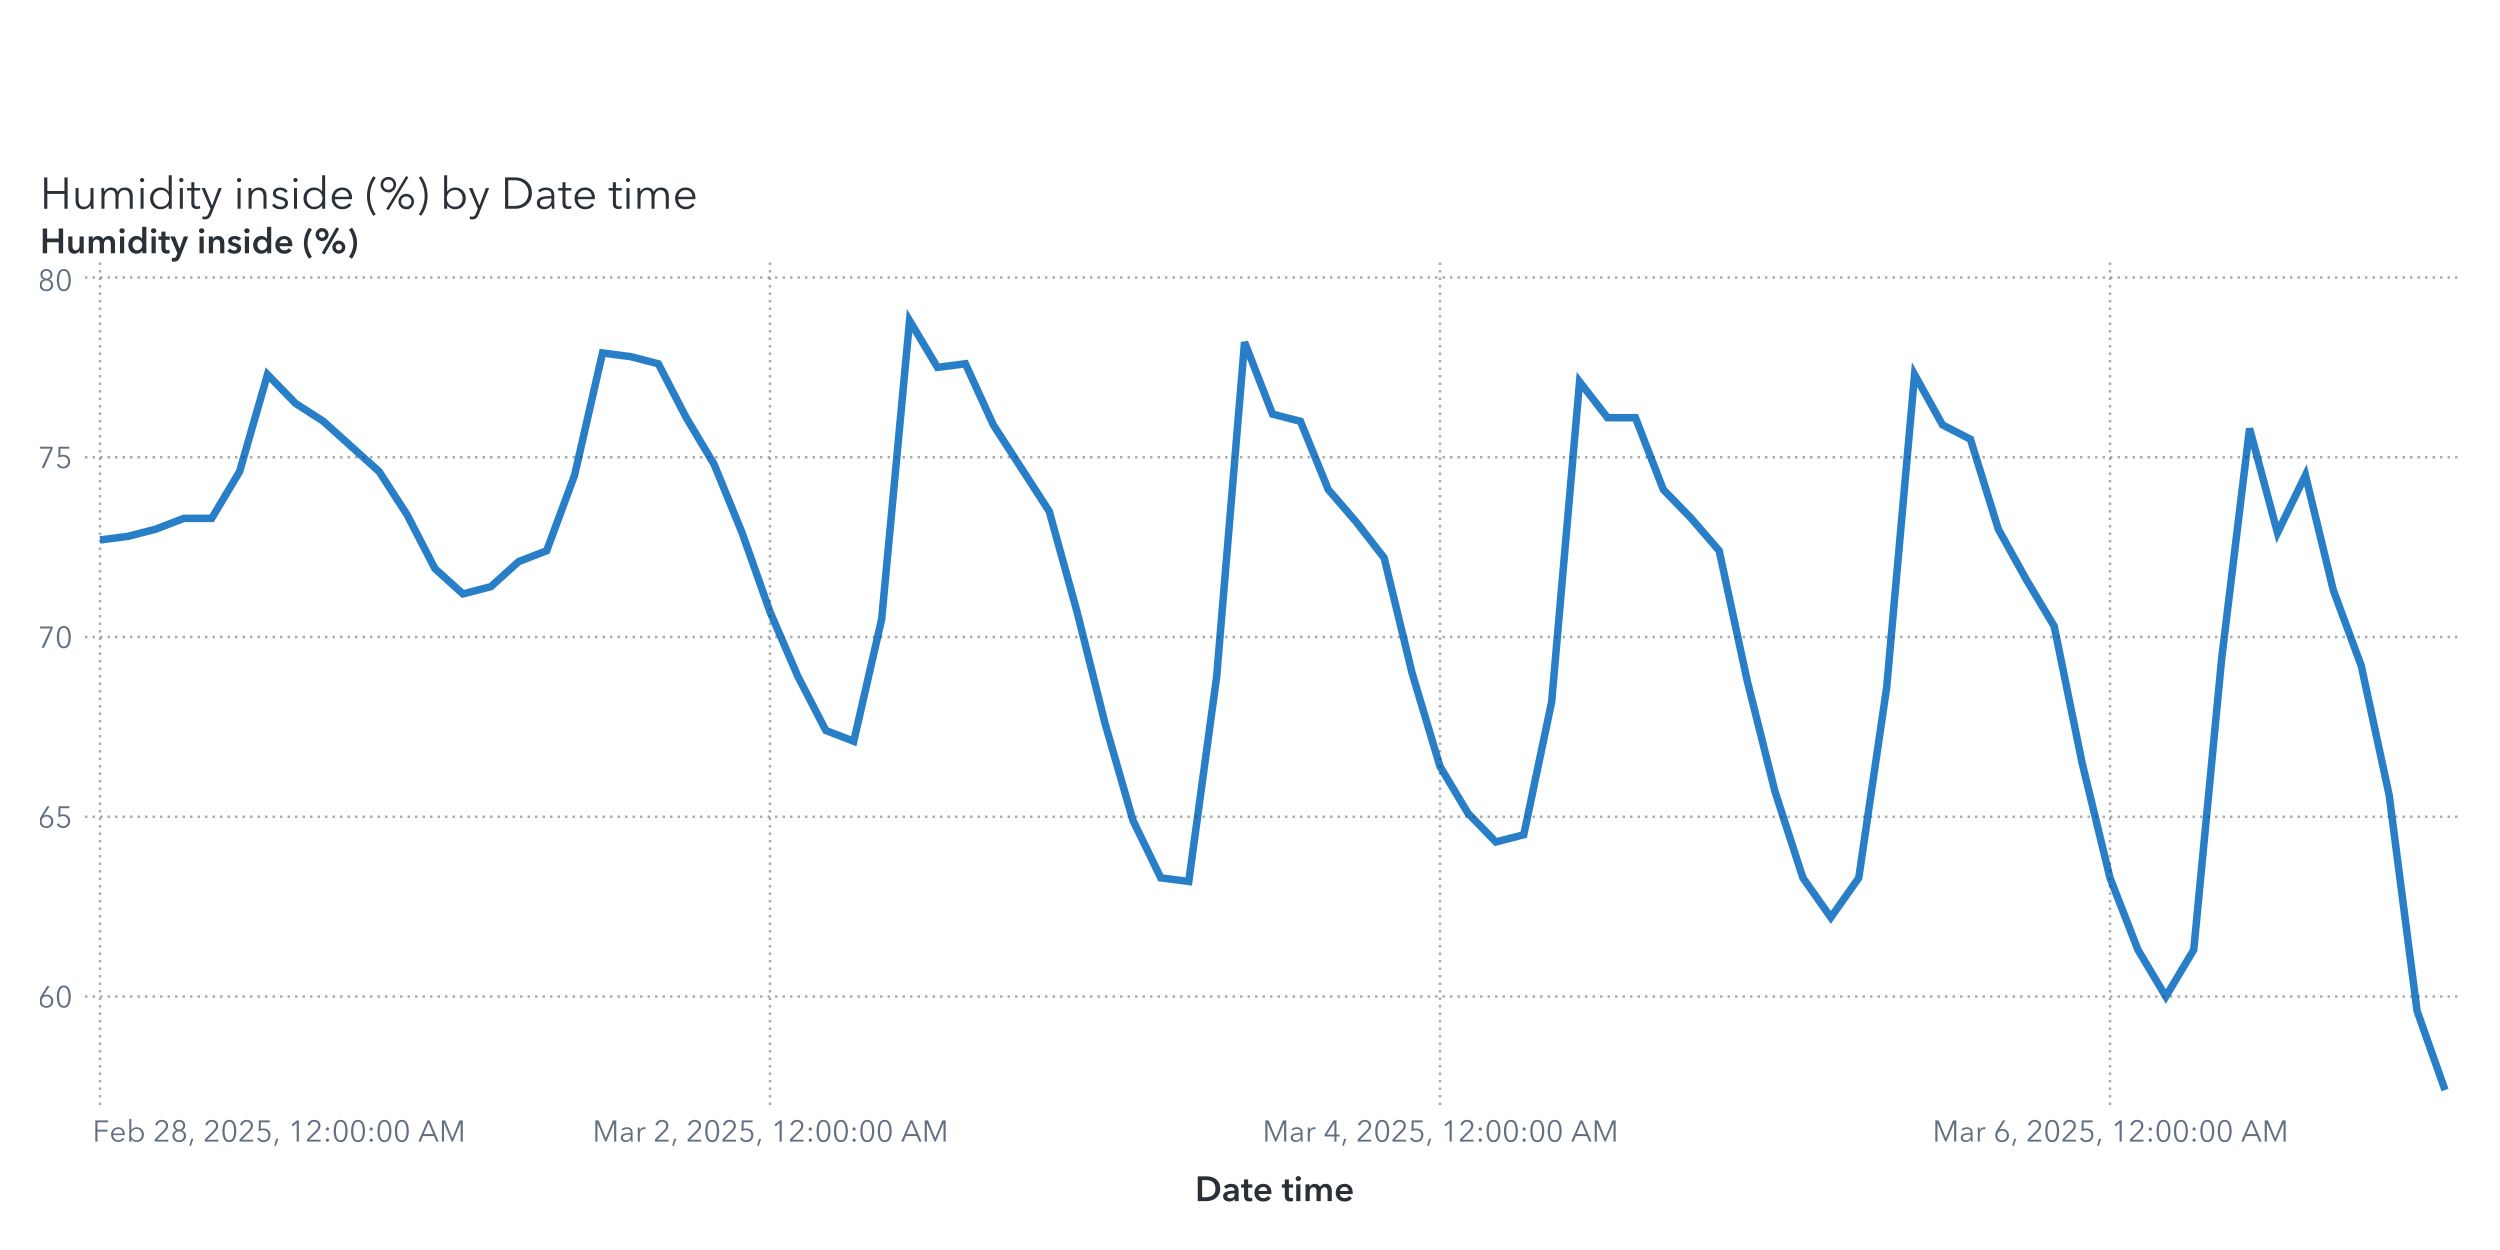
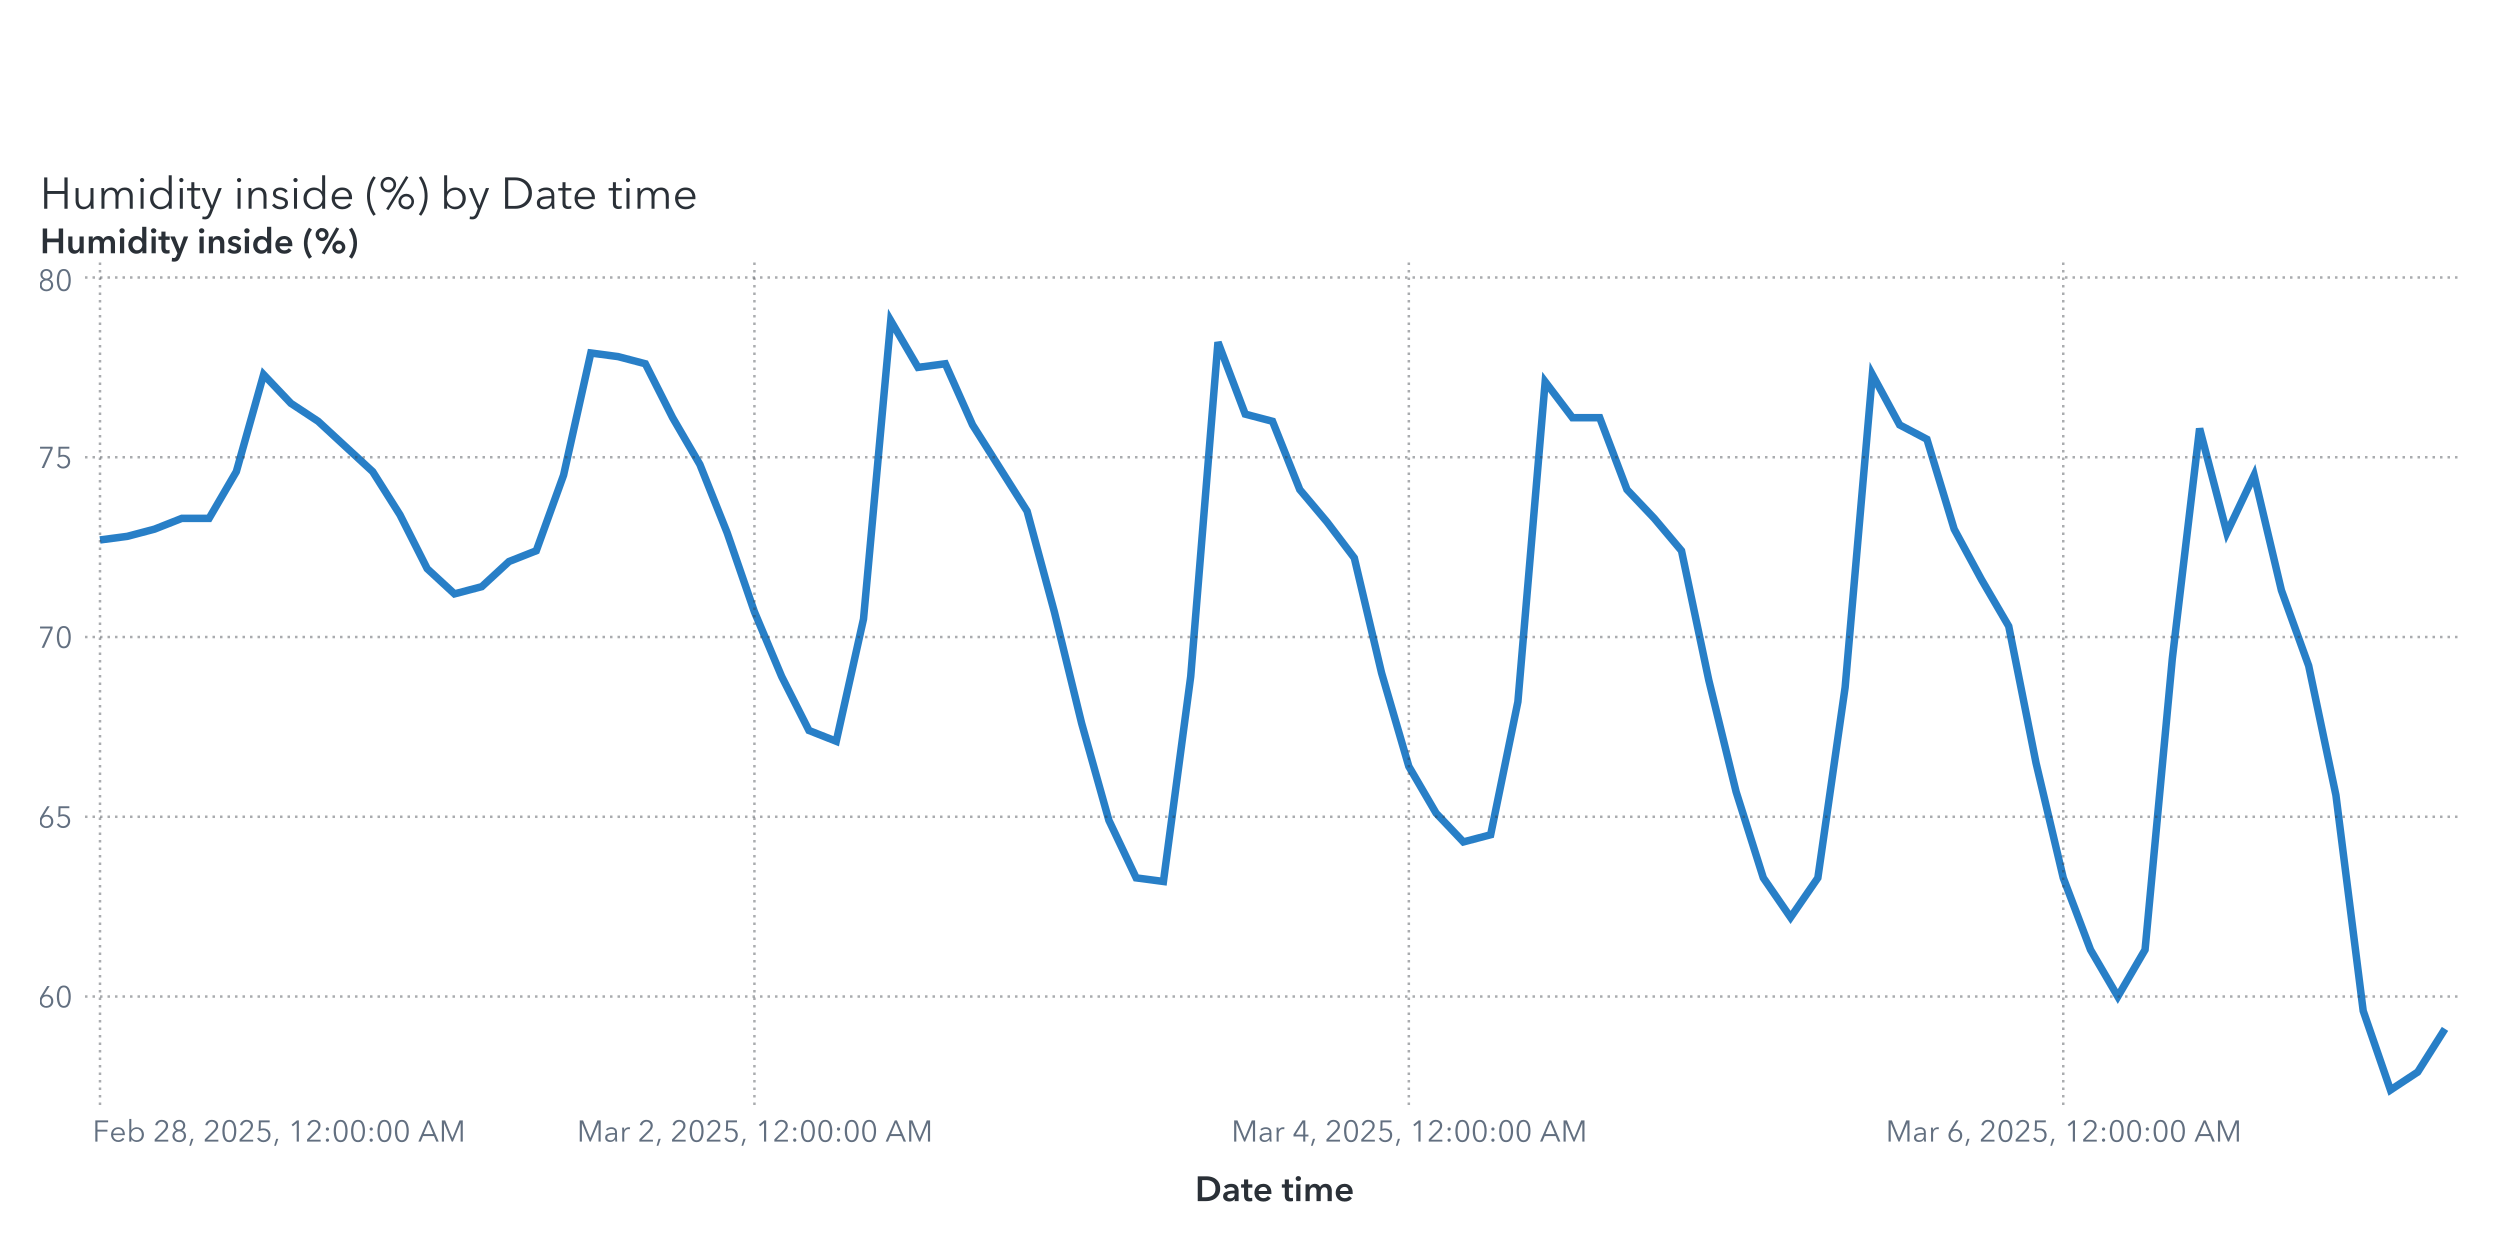
<svg xmlns="http://www.w3.org/2000/svg" xmlns:xlink="http://www.w3.org/1999/xlink" version="1.1" width="1000" height="500" viewBox="0 0 1000 500">
  <rect x="0" y="0" width="1000" height="500" fill="#ffffff">
</rect>
  <g>
    <rect x="0" y="0" rx="5" ry="5" width="1000.0" height="500.0" fill="#ffffff" opacity="0">
</rect>
    <rect x="0" y="0" rx="5" ry="5" width="1000.0" height="500.0" fill="#ffffff" opacity="0">
</rect>
    <rect x="0" y="0" rx="5" ry="5" width="1000.0" height="500.0" fill="#ffffff" opacity="0">
</rect>
    <rect x="0" y="50.0" rx="5" ry="5" width="1000.0" height="450.0" fill="#ffffff" opacity="0">
</rect>
    <g transform=" translate(16.0 -412.0)">
      <g transform="">
        <g fill="#2a3037" stroke="#2a3037" transform="translate(0 495.5) scale(0.0177 -0.0177)">
          <defs>
            <path id="g72/TT0" d="M94.0 708.0 L166.0 708.0 L166.0 401.0 L552.0 401.0 L552.0 708.0 L624.0 708.0 L624.0 0 L552.0 0 L552.0 335.0 L166.0 335.0 L166.0 0 L94.0 0 L94.0 708.0Z">
</path>
          </defs>
          <use x="0" y="0" xlink:href="#g72/TT0" />
          <defs>
            <path id="g117/TT0" d="M426.0 80.0 L424.0 80.0Q 405.0,40.0  359.5,14.0 T 264.0,-12.0 Q 177.0,-12.0  131.5,40.0 T 86.0,181.0  L86.0 468.0 L154.0 468.0 L154.0 209.0Q 154.0,130.0  182.5,87.5 T 281.0,45.0 Q 319.0,45.0  351.0,65.5 T 403.0,127.0 T 423.0,228.0  L423.0 468.0 L491.0 468.0 L491.0 103.0Q 491.0,43.0  495.0,0  L430.0 0Q 426.0,50.0  426.0,80.0 Z">
</path>
          </defs>
          <use x="718.0" y="0" xlink:href="#g117/TT0" />
          <defs>
            <path id="g109/TT0" d="M311.0 480.0Q 356.0,480.0  395.0,458.0 T 455.0,381.0 Q 479.0,429.0  521.0,454.5 T 619.0,480.0 Q 706.0,480.0  751.5,428.0 T 797.0,287.0  L797.0 0 L729.0 0 L729.0 259.0Q 729.0,423.0  608.0,423.0 Q 540.0,423.0  507.5,372.5 T 475.0,249.0  L475.0 0 L407.0 0 L407.0 273.0Q 407.0,347.0  382.5,385.0 T 294.0,423.0 Q 260.0,423.0  228.5,402.5 T 177.5,340.5 T 158.0,240.0  L158.0 0 L90.0 0 L90.0 365.0Q 90.0,425.0  86.0,468.0  L151.0 468.0Q 155.0,418.0  155.0,388.0  L157.0 388.0Q 178.0,429.0  219.5,454.5 T 311.0,480.0 Z">
</path>
          </defs>
          <use x="1299.0" y="0" xlink:href="#g109/TT0" />
          <defs>
            <path id="g105/TT0" d="M125.0 600.0Q 106.0,600.0  91.5,614.0 T 77.0,648.0 Q 77.0,668.0  91.5,682.0 T 125.0,696.0 Q 144.0,696.0  158.5,682.0 T 173.0,648.0 Q 173.0,628.0  158.5,614.0 T 125.0,600.0 Z M159.0 0 L91.0 0 L91.0 468.0 L159.0 468.0 L159.0 0Z">
</path>
          </defs>
          <use x="2182.0" y="0" xlink:href="#g105/TT0" />
          <defs>
            <path id="g100/TT0" d="M298.0 -12.0Q 227.0,-12.0  171.5,20.5 T 86.0,109.0 T 56.0,234.0 Q 56.0,303.0  86.0,359.0 T 171.5,447.5 T 298.0,480.0 Q 350.0,480.0  398.0,455.5 T 475.0,387.0  L477.0 387.0 L477.0 756.0 L545.0 756.0 L545.0 0 L477.0 0 L477.0 79.0 L475.0 79.0Q 446.0,36.0  398.0,12.0 T 298.0,-12.0 Z M305.0 46.0Q 357.0,46.0  398.0,70.5 T 462.0,138.0 T 485.0,234.0 Q 485.0,287.0  462.0,330.0 T 398.0,398.0 T 305.0,423.0 Q 250.0,423.0  210.0,398.0 T 149.0,330.0 T 128.0,234.0 Q 128.0,181.0  149.0,138.5 T 210.0,71.0 T 250.0,46.0 Z">
</path>
          </defs>
          <use x="2432.0" y="0" xlink:href="#g100/TT0" />
          <use x="3069.0" y="0" xlink:href="#g105/TT0" />
          <defs>
            <path id="g116/TT0" d="M169.0 411.0 L169.0 138.0Q 169.0,89.0  187.0,70.5 T 239.0,52.0 Q 268.0,52.0  298.0,67.0  L301.0 8.0Q 264.0,-6.0  221.0,-6.0 Q 173.0,-6.0  137.0,22.0 T 101.0,119.0  L101.0 411.0 L4.0 411.0 L4.0 468.0 L101.0 468.0 L101.0 600.0 L169.0 600.0 L169.0 468.0 L301.0 468.0 L301.0 411.0 L169.0 411.0Z">
</path>
          </defs>
          <use x="3319.0" y="0" xlink:href="#g116/TT0" />
          <defs>
            <path id="g121/TT0" d="M253.0 73.0 L398.0 468.0 L472.0 468.0 L239.0 -121.0Q 216.0,-180.0  182.5,-210.0 T 92.0,-240.0 Q 61.0,-240.0  31.0,-234.0  L38.0 -172.0Q 62.0,-180.0  88.0,-180.0 Q 121.0,-180.0  141.5,-159.5 T 178.0,-97.0  L216.0 1.0 L16.0 468.0 L92.0 468.0 L251.0 73.0 L253.0 73.0Z">
</path>
          </defs>
          <use x="3636.0" y="0" xlink:href="#g121/TT0" />
          <use x="4374.0" y="0" xlink:href="#g105/TT0" />
          <defs>
            <path id="g110/TT0" d="M155.0 388.0 L157.0 388.0Q 176.0,428.0  221.5,454.0 T 317.0,480.0 Q 404.0,480.0  449.5,428.0 T 495.0,287.0  L495.0 0 L427.0 0 L427.0 259.0Q 427.0,338.0  398.5,380.5 T 300.0,423.0 Q 262.0,423.0  230.0,402.5 T 178.0,341.0 T 158.0,240.0  L158.0 0 L90.0 0 L90.0 365.0Q 90.0,425.0  86.0,468.0  L151.0 468.0Q 155.0,418.0  155.0,388.0 Z">
</path>
          </defs>
          <use x="4624.0" y="0" xlink:href="#g110/TT0" />
          <defs>
            <path id="g115/TT0" d="M224.0 423.0Q 183.0,423.0  154.0,404.5 T 125.0,350.0 Q 125.0,318.0  151.0,300.0 T 237.0,270.0 Q 320.0,253.0  359.5,220.0 T 399.0,133.0 Q 399.0,59.0  347.5,23.5 T 223.0,-12.0 Q 167.0,-12.0  118.0,11.0 T 38.0,79.0  L92.0 119.0Q 111.0,87.0  146.5,66.5 T 222.0,46.0 Q 270.0,46.0  301.0,65.5 T 332.0,128.0 Q 332.0,163.0  299.5,182.0 T 194.0,218.0 Q 136.0,232.0  98.0,258.5 T 60.0,344.0 Q 60.0,411.0  108.5,445.5 T 227.0,480.0 Q 277.0,480.0  323.0,457.5 T 391.0,396.0  L339.0 357.0Q 324.0,387.0  293.0,405.0 T 224.0,423.0 Z">
</path>
          </defs>
          <use x="5205.0" y="0" xlink:href="#g115/TT0" />
          <use x="5649.0" y="0" xlink:href="#g105/TT0" />
          <use x="5899.0" y="0" xlink:href="#g100/TT0" />
          <defs>
            <path id="g101/TT0" d="M515.0 216.0 L127.0 216.0Q 128.0,169.0  150.5,130.5 T 212.0,69.0 T 298.0,46.0 Q 347.0,46.0  387.0,69.5 T 448.0,127.0  L499.0 87.0Q 421.0,-12.0  298.0,-12.0 Q 229.0,-12.0  174.0,20.0 T 87.5,108.0 T 56.0,234.0 Q 56.0,303.0  87.0,359.5 T 172.0,448.0 T 292.0,480.0 Q 363.0,480.0  413.5,449.5 T 490.0,366.0 T 516.0,248.0 Q 516.0,228.0  515.0,216.0 Z M292.0 423.0Q 248.0,423.0  211.5,402.0 T 153.0,345.5 T 128.0,270.0  L447.0 270.0Q 444.0,338.0  403.5,380.5 T 292.0,423.0 Z">
</path>
          </defs>
          <use x="6536.0" y="0" xlink:href="#g101/TT0" />
          <defs>
            <path id="g40/TT0" d="M230.0 -126.0 L178.0 -159.0Q 112.0,-72.0  72.0,46.0 T 32.0,288.0 Q 32.0,412.0  72.0,530.0 T 178.0,735.0  L230.0 702.0Q 170.0,618.0  134.0,509.0 T 98.0,288.0 Q 98.0,176.0  134.0,67.0 T 230.0,-126.0 Z">
</path>
          </defs>
          <use x="7358.0" y="0" xlink:href="#g40/TT0" />
          <defs>
            <path id="g37/TT0" d="M217.0 -31.0 L165.0 -4.0 L616.0 739.0 L667.0 712.0 L217.0 -31.0Z M214.0 370.0Q 165.0,370.0  125.0,393.5 T 61.5,457.0 T 38.0,545.0 Q 38.0,593.0  61.5,633.0 T 125.0,696.5 T 214.0,720.0 Q 263.0,720.0  303.0,696.5 T 366.5,633.0 T 390.0,545.0 Q 390.0,497.0  366.5,457.0 T 303.0,393.5 T 263.0,370.0 Z M214.0 660.0Q 166.0,660.0  132.0,627.0 T 98.0,545.0 Q 98.0,496.0  132.0,463.0 T 214.0,430.0 Q 262.0,430.0  296.0,463.0 T 330.0,545.0 Q 330.0,594.0  296.0,627.0 T 214.0,660.0 Z M619.0 -12.0Q 570.0,-12.0  530.0,11.5 T 466.5,75.0 T 443.0,163.0 Q 443.0,211.0  466.5,251.0 T 530.0,314.5 T 619.0,338.0 Q 668.0,338.0  708.0,314.5 T 771.5,251.0 T 795.0,163.0 Q 795.0,115.0  771.5,75.0 T 708.0,11.5 T 668.0,-12.0 Z M619.0 278.0Q 571.0,278.0  537.0,245.0 T 503.0,163.0 Q 503.0,114.0  537.0,81.0 T 619.0,48.0 Q 667.0,48.0  701.0,81.0 T 735.0,163.0 Q 735.0,212.0  701.0,245.0 T 619.0,278.0 Z">
</path>
          </defs>
          <use x="7658.0" y="0" xlink:href="#g37/TT0" />
          <defs>
            <path id="g41/TT0" d="M70.0 702.0 L122.0 735.0Q 188.0,648.0  228.0,530.0 T 268.0,288.0 Q 268.0,164.0  228.0,46.0 T 122.0,-159.0  L70.0 -126.0Q 130.0,-42.0  166.0,67.0 T 202.0,288.0 Q 202.0,400.0  166.0,509.0 T 70.0,702.0 Z">
</path>
          </defs>
          <use x="8491.0" y="0" xlink:href="#g41/TT0" />
          <defs>
            <path id="g98/TT0" d="M160.0 0 L92.0 0 L92.0 756.0 L160.0 756.0 L160.0 387.0 L162.0 387.0Q 191.0,431.0  239.0,455.5 T 339.0,480.0 Q 410.0,480.0  465.5,447.5 T 551.0,359.0 T 581.0,234.0 Q 581.0,165.0  551.0,109.0 T 465.5,20.5 T 339.0,-12.0 Q 287.0,-12.0  239.0,12.0 T 162.0,79.0  L160.0 79.0 L160.0 0Z M332.0 423.0Q 280.0,423.0  239.0,398.0 T 175.0,330.0 T 152.0,234.0 Q 152.0,181.0  175.0,138.0 T 239.0,70.5 T 332.0,46.0 Q 387.0,46.0  427.0,71.0 T 488.0,138.5 T 509.0,234.0 Q 509.0,287.0  488.0,330.0 T 427.0,398.0 T 387.0,423.0 Z">
</path>
          </defs>
          <use x="9041.0" y="0" xlink:href="#g98/TT0" />
          <use x="9678.0" y="0" xlink:href="#g121/TT0" />
          <defs>
            <path id="g68/TT0" d="M329.0 708.0Q 421.0,708.0  507.0,667.5 T 647.0,546.5 T 701.0,354.0 Q 701.0,242.0  647.0,161.5 T 507.0,40.5 T 329.0,0  L94.0 0 L94.0 708.0 L329.0 708.0Z M309.0 64.0Q 411.0,64.0  482.5,105.0 T 589.5,212.0 T 625.0,354.0 Q 625.0,430.0  589.5,496.0 T 482.5,603.0 T 309.0,644.0  L166.0 644.0 L166.0 64.0 L309.0 64.0Z">
</path>
          </defs>
          <use x="10416.0" y="0" xlink:href="#g68/TT0" />
          <defs>
            <path id="g97/TT0" d="M260.0 423.0Q 220.0,423.0  183.0,408.0 T 121.0,368.0  L83.0 413.0Q 113.0,443.0  161.0,461.5 T 267.0,480.0 Q 347.0,480.0  398.0,436.0 T 449.0,310.0  L449.0 105.0Q 449.0,42.0  457.0,0  L396.0 0Q 389.0,40.0  389.0,76.0  L387.0 76.0Q 355.0,30.0  314.5,9.0 T 217.0,-12.0 Q 178.0,-12.0  141.0,2.5 T 79.5,49.0 T 55.0,130.0 Q 55.0,198.0  99.0,232.0 T 212.5,276.5 T 385.0,287.0  L385.0 302.0Q 385.0,362.0  353.0,392.5 T 260.0,423.0 Z M125.0 133.0Q 125.0,87.0  157.0,65.5 T 235.0,44.0 Q 304.0,44.0  344.5,89.0 T 385.0,199.0  L385.0 234.0 L365.0 234.0Q 259.0,234.0  192.0,213.5 T 125.0,133.0 Z">
</path>
          </defs>
          <use x="11173.0" y="0" xlink:href="#g97/TT0" />
          <use x="11707.0" y="0" xlink:href="#g116/TT0" />
          <use x="12024.0" y="0" xlink:href="#g101/TT0" />
          <use x="12846.0" y="0" xlink:href="#g116/TT0" />
          <use x="13163.0" y="0" xlink:href="#g105/TT0" />
          <use x="13413.0" y="0" xlink:href="#g109/TT0" />
          <use x="14296.0" y="0" xlink:href="#g101/TT0" />
        </g>
        <text x="0" y="495.5" font-size="13.3pt" font-family="Avenir Next for SAS" fill="#2a3037" opacity="0">
Humidity inside (%) by Date time</text>
      </g>
    </g>
    <g transform=" translate(16.0 -16.0)">
      <defs>
        <clipPath id="ClipPath0">
          <rect x="18" y="118" width="953" height="340">
</rect>
        </clipPath>
      </defs>
      <g clip-path="url(#ClipPath0)">
        <defs>
          <clipPath id="ClipPath1">
            <rect x="18" y="120" width="951" height="338">
</rect>
          </clipPath>
        </defs>
        <g clip-path="url(#ClipPath1)">
-           <polyline id="Polyline_6" points="24.0,231.98  35.17,230.54  46.33,227.66  57.5,223.35  68.67,223.35  79.83,204.65  91.0,165.83  102.17,177.33  113.33,184.52  124.5,194.59  135.67,204.65  146.83,221.91  158.0,243.48  169.17,253.55  180.33,250.67  191.5,240.61  202.67,236.29  213.83,206.09  225.0,157.2  236.17,158.64  247.33,161.51  258.5,183.08  269.67,201.78  280.83,229.1  292.0,260.74  303.17,286.62  314.33,308.19  325.5,312.51  336.67,263.62  347.83,144.26  359.0,162.95  370.17,161.51  381.33,185.96  392.5,203.22  403.67,220.47  414.83,260.74  426.0,305.32  437.17,344.15  448.33,367.15  459.5,368.59  470.67,286.62  481.83,152.88  493.0,181.65  504.17,184.52  515.33,211.85  526.5,224.79  537.67,239.17  548.83,285.19  560.0,322.58  571.17,341.27  582.33,352.77  593.5,349.9  604.67,296.69  615.83,168.7  627.0,183.08  638.17,183.08  649.33,211.85  660.5,223.35  671.67,236.29  682.83,288.06  694.0,332.64  705.17,367.15  716.33,382.97  727.5,367.15  738.67,290.94  749.83,165.83  761.0,185.96  772.17,191.71  783.33,227.66  794.5,247.8  805.67,266.49  816.83,321.14  828.0,367.15  839.17,395.92  850.33,414.61  861.5,395.92  872.67,279.43  883.83,187.4  895.0,229.1  906.17,206.09  917.33,252.11  928.5,282.31  939.67,334.08  950.83,420.36  962.0,452.0 " fill="none" stroke="#287fc7" stroke-width="3.0">
+           <polyline id="Polyline_6" points="24.0,231.98  34.91,230.54  45.81,227.66  56.72,223.35  67.63,223.35  78.53,204.65  89.44,165.83  100.35,177.33  111.26,184.52  122.16,194.59  133.07,204.65  143.98,221.91  154.88,243.48  165.79,253.55  176.7,250.67  187.6,240.61  198.51,236.29  209.42,206.09  220.33,157.2  231.23,158.64  242.14,161.51  253.05,183.08  263.95,201.78  274.86,229.1  285.77,260.74  296.67,286.62  307.58,308.19  318.49,312.51  329.4,263.62  340.3,144.26  351.21,162.95  362.12,161.51  373.02,185.96  383.93,203.22  394.84,220.47  405.74,260.74  416.65,305.32  427.56,344.15  438.47,367.15  449.37,368.59  460.28,286.62  471.19,152.88  482.09,181.65  493.0,184.52  503.91,211.85  514.81,224.79  525.72,239.17  536.63,285.19  547.53,322.58  558.44,341.27  569.35,352.77  580.26,349.9  591.16,296.69  602.07,168.7  612.98,183.08  623.88,183.08  634.79,211.85  645.7,223.35  656.6,236.29  667.51,288.06  678.42,332.64  689.33,367.15  700.23,382.97  711.14,367.15  722.05,290.94  732.95,165.83  743.86,185.96  754.77,191.71  765.67,227.66  776.58,247.8  787.49,266.49  798.4,321.14  809.3,367.15  820.21,395.92  831.12,414.61  842.02,395.92  852.93,279.43  863.84,187.4  874.74,229.1  885.65,206.09  896.56,252.11  907.47,282.31  918.37,334.08  929.28,420.36  940.19,452.0  951.09,444.81  962.0,427.55 " fill="none" stroke="#287fc7" stroke-width="3.0">
</polyline>
        </g>
        <path d="M18.0 414.61L969.0 414.61" stroke="#2a3037" stroke-dasharray="1,2" fill="none" opacity="0.4">
</path>
        <path d="M18.0 342.71L969.0 342.71" stroke="#2a3037" stroke-dasharray="1,2" fill="none" opacity="0.4">
</path>
        <path d="M18.0 270.81L969.0 270.81" stroke="#2a3037" stroke-dasharray="1,2" fill="none" opacity="0.4">
</path>
        <path d="M18.0 198.9L969.0 198.9" stroke="#2a3037" stroke-dasharray="1,2" fill="none" opacity="0.4">
</path>
        <path d="M18.0 127.0L969.0 127.0" stroke="#2a3037" stroke-dasharray="1,2" fill="none" opacity="0.4">
</path>
        <path d="M24.0 458.0L24.0 120.0" stroke="#2a3037" stroke-dasharray="1,2" fill="none" opacity="0.4">
</path>
-         <path d="M292.0 458.0L292.0 120.0" stroke="#2a3037" stroke-dasharray="1,2" fill="none" opacity="0.4">
- </path>
-         <path d="M560.0 458.0L560.0 120.0" stroke="#2a3037" stroke-dasharray="1,2" fill="none" opacity="0.4">
- </path>
-         <path d="M828.0 458.0L828.0 120.0" stroke="#2a3037" stroke-dasharray="1,2" fill="none" opacity="0.4">
+         <path d="M285.77 458.0L285.77 120.0" stroke="#2a3037" stroke-dasharray="1,2" fill="none" opacity="0.4">
+ </path>
+         <path d="M547.53 458.0L547.53 120.0" stroke="#2a3037" stroke-dasharray="1,2" fill="none" opacity="0.4">
+ </path>
+         <path d="M809.3 458.0L809.3 120.0" stroke="#2a3037" stroke-dasharray="1,2" fill="none" opacity="0.4">
</path>
      </g>
      <defs>
        <clipPath id="ClipPath2">
          <rect x="0" y="121" width="18" height="337">
</rect>
        </clipPath>
      </defs>
      <g clip-path="url(#ClipPath2)">
        <g fill="#626f80" stroke="#626f80" transform="translate(-0.92 418.91) scale(0.012 -0.012)">
          <defs>
            <path id="g54/TT0" d="M203.0 397.0Q 218.0,409.0  247.0,416.0 T 304.0,423.0 Q 365.0,423.0  414.5,395.5 T 492.0,318.0 T 520.0,205.0 Q 520.0,140.0  490.5,89.5 T 408.5,10.5 T 290.0,-18.0 Q 224.0,-18.0  171.5,10.5 T 89.5,89.5 T 60.0,205.0 Q 60.0,255.0  77.0,301.5 T 124.0,397.0  L317.0 708.0 L400.0 708.0 L201.0 399.0 L203.0 397.0Z M290.0 43.0Q 336.0,43.0  372.0,64.0 T 428.0,122.0 T 448.0,205.0 Q 448.0,275.0  405.0,320.0 T 290.0,365.0 Q 218.0,365.0  175.0,320.0 T 132.0,205.0 Q 132.0,159.0  152.0,122.0 T 208.0,64.0 T 244.0,43.0 Z">
</path>
          </defs>
          <use x="0" y="0" xlink:href="#g54/TT0" />
          <defs>
            <path id="g48/TT0" d="M522.0 353.0Q 522.0,195.0  467.0,88.5 T 290.0,-18.0 Q 167.0,-18.0  112.5,88.5 T 58.0,353.0 Q 58.0,512.0  112.5,619.0 T 290.0,726.0 Q 412.0,726.0  467.0,618.5 T 522.0,353.0 Z M131.0 353.0Q 131.0,226.0  167.5,135.0 T 290.0,44.0 Q 375.0,44.0  412.0,135.5 T 449.0,353.0 Q 449.0,480.0  412.0,572.5 T 290.0,665.0 Q 204.0,665.0  167.5,573.0 T 131.0,353.0 Z">
</path>
          </defs>
          <use x="580.0" y="0" xlink:href="#g48/TT0" />
        </g>
-         <text id="Text_93" x="13.0" y="418.91" font-size="9.0pt" font-family="Avenir Next for SAS" fill="#626f80" text-anchor="end" opacity="0">
+         <text id="Text_95" x="13.0" y="418.91" font-size="9.0pt" font-family="Avenir Next for SAS" fill="#626f80" text-anchor="end" opacity="0">
60</text>
        <g fill="#626f80" stroke="#626f80" transform="translate(-0.92 347.01) scale(0.012 -0.012)">
          <use x="0" y="0" xlink:href="#g54/TT0" />
          <defs>
            <path id="g53/TT0" d="M180.0 644.0 L175.0 425.0Q 219.0,441.0  273.0,441.0 Q 339.0,441.0  391.5,413.0 T 473.5,334.5 T 503.0,219.0 Q 503.0,151.0  473.5,97.0 T 390.5,12.5 T 268.0,-18.0 Q 194.0,-18.0  140.0,16.0 T 56.0,111.0  L121.0 140.0Q 140.0,96.0  179.0,70.0 T 264.0,44.0 Q 311.0,44.0  349.0,66.0 T 408.5,126.5 T 430.0,212.0 Q 430.0,289.0  380.5,335.5 T 254.0,382.0 Q 180.0,382.0  107.0,343.0  L114.0 708.0 L475.0 708.0 L475.0 644.0 L180.0 644.0Z">
</path>
          </defs>
          <use x="580.0" y="0" xlink:href="#g53/TT0" />
        </g>
-         <text id="Text_94" x="13.0" y="347.01" font-size="9.0pt" font-family="Avenir Next for SAS" fill="#626f80" text-anchor="end" opacity="0">
+         <text id="Text_96" x="13.0" y="347.01" font-size="9.0pt" font-family="Avenir Next for SAS" fill="#626f80" text-anchor="end" opacity="0">
65</text>
        <g fill="#626f80" stroke="#626f80" transform="translate(-0.92 275.11) scale(0.012 -0.012)">
          <defs>
            <path id="g55/TT0" d="M498.0 642.0 L213.0 0 L132.0 0 L425.0 644.0 L78.0 644.0 L78.0 708.0 L498.0 708.0 L498.0 642.0Z">
</path>
          </defs>
          <use x="0" y="0" xlink:href="#g55/TT0" />
          <use x="580.0" y="0" xlink:href="#g48/TT0" />
        </g>
-         <text id="Text_95" x="13.0" y="275.11" font-size="9.0pt" font-family="Avenir Next for SAS" fill="#626f80" text-anchor="end" opacity="0">
+         <text id="Text_97" x="13.0" y="275.11" font-size="9.0pt" font-family="Avenir Next for SAS" fill="#626f80" text-anchor="end" opacity="0">
70</text>
        <g fill="#626f80" stroke="#626f80" transform="translate(-0.92 203.2) scale(0.012 -0.012)">
          <use x="0" y="0" xlink:href="#g55/TT0" />
          <use x="580.0" y="0" xlink:href="#g53/TT0" />
        </g>
-         <text id="Text_96" x="13.0" y="203.2" font-size="9.0pt" font-family="Avenir Next for SAS" fill="#626f80" text-anchor="end" opacity="0">
+         <text id="Text_98" x="13.0" y="203.2" font-size="9.0pt" font-family="Avenir Next for SAS" fill="#626f80" text-anchor="end" opacity="0">
75</text>
        <g fill="#626f80" stroke="#626f80" transform="translate(-0.92 132.3) scale(0.012 -0.012)">
          <defs>
            <path id="g56/TT0" d="M517.0 186.0Q 517.0,126.0  486.0,79.5 T 403.0,7.5 T 290.0,-18.0 Q 229.0,-18.0  177.0,7.5 T 94.0,79.5 T 63.0,186.0 Q 63.0,256.0  100.5,306.5 T 197.0,375.0  L197.0 377.0Q 150.0,393.0  120.0,437.5 T 90.0,537.0 Q 90.0,593.0  117.0,636.0 T 190.0,702.5 T 290.0,726.0 Q 344.0,726.0  390.0,702.5 T 463.0,636.0 T 490.0,537.0 Q 490.0,482.0  460.0,437.5 T 383.0,377.0  L383.0 375.0Q 442.0,358.0  479.5,307.0 T 517.0,186.0 Z M290.0 406.0Q 345.0,406.0  382.5,442.0 T 420.0,533.0 Q 420.0,590.0  383.0,627.5 T 290.0,665.0 Q 234.0,665.0  197.0,627.5 T 160.0,533.0 Q 160.0,478.0  197.5,442.0 T 290.0,406.0 Z M290.0 43.0Q 359.0,43.0  402.0,86.0 T 445.0,194.0 Q 445.0,258.0  402.0,300.0 T 290.0,342.0 Q 221.0,342.0  178.0,300.0 T 135.0,194.0 Q 135.0,129.0  178.0,86.0 T 290.0,43.0 Z">
</path>
          </defs>
          <use x="0" y="0" xlink:href="#g56/TT0" />
          <use x="580.0" y="0" xlink:href="#g48/TT0" />
        </g>
-         <text id="Text_97" x="13.0" y="132.3" font-size="9.0pt" font-family="Avenir Next for SAS" fill="#626f80" text-anchor="end" opacity="0">
+         <text id="Text_99" x="13.0" y="132.3" font-size="9.0pt" font-family="Avenir Next for SAS" fill="#626f80" text-anchor="end" opacity="0">
80</text>
      </g>
      <g fill="#2a3037" stroke="#2a3037" transform="translate(0 117.31) scale(0.014 -0.014)">
        <defs>
          <path id="g72/TT1" d="M78.0 708.0 L204.0 708.0 L204.0 422.0 L535.0 422.0 L535.0 708.0 L661.0 708.0 L661.0 0 L535.0 0 L535.0 314.0 L204.0 314.0 L204.0 0 L78.0 0 L78.0 708.0Z">
</path>
        </defs>
        <use x="0" y="0" xlink:href="#g72/TT1" />
        <defs>
          <path id="g117/TT1" d="M396.0 0 L396.0 77.0 L394.0 77.0Q 377.0,39.0  336.5,12.5 T 245.0,-14.0 Q 157.0,-14.0  112.5,42.5 T 68.0,180.0  L68.0 480.0 L188.0 480.0 L188.0 214.0Q 188.0,86.0  278.0,86.0 Q 332.0,86.0  361.0,124.5 T 390.0,216.0  L390.0 480.0 L510.0 480.0 L510.0 0 L396.0 0Z">
</path>
        </defs>
        <use x="739.0" y="0" xlink:href="#g117/TT1" />
        <defs>
          <path id="g109/TT1" d="M822.0 300.0 L822.0 0 L702.0 0 L702.0 266.0Q 702.0,394.0  612.0,394.0 Q 560.0,394.0  533.0,354.5 T 506.0,262.0  L506.0 0 L386.0 0 L386.0 290.0Q 386.0,337.0  363.5,365.5 T 297.0,394.0 Q 246.0,394.0  219.0,355.5 T 192.0,264.0  L192.0 0 L72.0 0 L72.0 480.0 L186.0 480.0 L186.0 403.0 L188.0 403.0Q 205.0,442.0  244.0,468.0 T 337.0,494.0 Q 390.0,494.0  428.0,470.0 T 487.0,403.0 Q 511.0,447.0  551.5,470.5 T 645.0,494.0 Q 733.0,494.0  777.5,437.5 T 822.0,300.0 Z">
</path>
        </defs>
        <use x="1321.0" y="0" xlink:href="#g109/TT1" />
        <defs>
          <path id="g105/TT1" d="M133.0 715.0Q 166.0,715.0  188.5,694.5 T 211.0,643.0 Q 211.0,612.0  188.5,591.5 T 133.0,571.0 Q 101.0,571.0  79.0,592.5 T 57.0,643.0 Q 57.0,672.0  79.0,693.5 T 133.0,715.0 Z M74.0 480.0 L194.0 480.0 L194.0 0 L74.0 0 L74.0 480.0Z">
</path>
        </defs>
        <use x="2211.0" y="0" xlink:href="#g105/TT1" />
        <defs>
          <path id="g100/TT1" d="M446.0 0 L446.0 72.0 L444.0 72.0Q 420.0,31.0  375.0,8.5 T 279.0,-14.0 Q 208.0,-14.0  154.5,20.5 T 72.0,113.5 T 43.0,242.0 Q 43.0,312.0  73.0,370.0 T 156.0,461.0 T 276.0,494.0 Q 377.0,494.0  437.0,419.0  L440.0 419.0 L440.0 756.0 L560.0 756.0 L560.0 0 L446.0 0Z M303.0 86.0Q 345.0,86.0  377.0,108.5 T 426.5,166.5 T 444.0,240.0 Q 444.0,278.0  426.5,314.5 T 377.0,373.5 T 303.0,396.0 Q 259.0,396.0  227.5,374.0 T 180.5,316.5 T 165.0,242.0 Q 165.0,203.0  180.5,167.0 T 227.5,108.5 T 259.0,86.0 Z">
</path>
        </defs>
        <use x="2479.0" y="0" xlink:href="#g100/TT1" />
        <use x="3113.0" y="0" xlink:href="#g105/TT1" />
        <defs>
          <path id="g116/TT1" d="M3.0 480.0 L87.0 480.0 L87.0 619.0 L205.0 619.0 L205.0 480.0 L325.0 480.0 L325.0 384.0 L205.0 384.0 L205.0 161.0Q 205.0,125.0  218.0,106.0 T 268.0,87.0 Q 299.0,87.0  319.0,97.0  L323.0 3.0Q 289.0,-10.0  243.0,-10.0 Q 155.0,-10.0  121.0,35.5 T 87.0,160.0  L87.0 384.0 L3.0 384.0 L3.0 480.0Z">
</path>
        </defs>
        <use x="3381.0" y="0" xlink:href="#g116/TT1" />
        <defs>
          <path id="g121/TT1" d="M133.0 480.0 L267.0 131.0 L269.0 131.0 L388.0 480.0 L513.0 480.0 L286.0 -103.0Q 258.0,-174.0  218.5,-207.0 T 104.0,-240.0 Q 71.0,-240.0  42.0,-233.0  L52.0 -129.0Q 74.0,-136.0  97.0,-136.0 Q 133.0,-136.0  149.0,-119.5 T 182.0,-61.0  L206.0 0 L0 480.0 L133.0 480.0Z">
</path>
        </defs>
        <use x="3721.0" y="0" xlink:href="#g121/TT1" />
        <use x="4484.0" y="0" xlink:href="#g105/TT1" />
        <defs>
          <path id="g110/TT1" d="M186.0 480.0 L186.0 403.0 L188.0 403.0Q 205.0,441.0  245.5,467.5 T 337.0,494.0 Q 425.0,494.0  469.5,437.5 T 514.0,300.0  L514.0 0 L394.0 0 L394.0 266.0Q 394.0,394.0  304.0,394.0 Q 250.0,394.0  221.0,355.5 T 192.0,264.0  L192.0 0 L72.0 0 L72.0 480.0 L186.0 480.0Z">
</path>
        </defs>
        <use x="4752.0" y="0" xlink:href="#g110/TT1" />
        <defs>
          <path id="g115/TT1" d="M230.0 404.0Q 198.0,404.0  175.5,391.0 T 153.0,352.0 Q 153.0,327.0  176.0,315.0 T 257.0,289.0 Q 325.0,273.0  368.5,241.0 T 412.0,146.0 Q 412.0,64.0  355.5,25.0 T 212.0,-14.0 Q 155.0,-14.0  102.0,7.0 T 15.0,65.0  L94.0 139.0Q 114.0,112.0  146.5,95.5 T 217.0,79.0 Q 248.0,79.0  271.0,93.0 T 294.0,136.0 Q 294.0,164.0  269.5,177.5 T 184.0,205.0 Q 119.0,221.0  80.5,250.5 T 42.0,341.0 Q 42.0,416.0  98.0,455.0 T 233.0,494.0 Q 287.0,494.0  336.0,475.0 T 413.0,421.0  L335.0 352.0Q 318.0,374.0  290.0,389.0 T 230.0,404.0 Z">
</path>
        </defs>
        <use x="5334.0" y="0" xlink:href="#g115/TT1" />
        <use x="5778.0" y="0" xlink:href="#g105/TT1" />
        <use x="6046.0" y="0" xlink:href="#g100/TT1" />
        <defs>
          <path id="g101/TT1" d="M529.0 202.0 L164.0 202.0Q 168.0,152.0  208.0,118.0 T 301.0,84.0 Q 384.0,84.0  428.0,146.0  L508.0 82.0Q 437.0,-14.0  302.0,-14.0 Q 228.0,-14.0  169.5,16.5 T 77.5,104.0 T 44.0,237.0 Q 44.0,313.0  77.0,371.5 T 168.0,462.0 T 298.0,494.0 Q 402.0,494.0  466.0,427.0 T 530.0,234.0 Q 530.0,213.0  529.0,202.0 Z M297.0 404.0Q 244.0,404.0  206.0,371.0 T 164.0,288.0  L410.0 288.0Q 410.0,338.0  381.0,371.0 T 297.0,404.0 Z">
</path>
        </defs>
        <use x="6680.0" y="0" xlink:href="#g101/TT1" />
        <defs>
          <path id="g40/TT1" d="M182.0 732.0 L266.0 677.0Q 206.0,593.0  172.5,492.0 T 139.0,288.0 Q 139.0,185.0  172.5,84.0 T 266.0,-101.0  L182.0 -156.0Q 112.0,-60.0  74.0,54.0 T 36.0,288.0 Q 36.0,408.0  74.0,522.0 T 182.0,732.0 Z">
</path>
        </defs>
        <use x="7504.0" y="0" xlink:href="#g40/TT1" />
        <defs>
          <path id="g37/TT1" d="M631.0 740.0 L714.0 702.0 L298.0 -32.0 L215.0 6.0 L631.0 740.0Z M226.0 720.0Q 277.0,720.0  319.5,695.0 T 387.0,627.5 T 412.0,534.0 Q 412.0,483.0  387.0,440.5 T 319.5,373.0 T 226.0,348.0 Q 175.0,348.0  132.5,373.0 T 65.0,440.5 T 40.0,534.0 Q 40.0,585.0  65.0,627.5 T 132.5,695.0 T 175.0,720.0 Z M226.0 624.0Q 189.0,624.0  162.5,598.0 T 136.0,534.0 Q 136.0,497.0  162.5,470.5 T 226.0,444.0 Q 264.0,444.0  290.0,470.5 T 316.0,534.0 Q 316.0,572.0  290.0,598.0 T 226.0,624.0 Z M704.0 360.0Q 755.0,360.0  797.5,335.0 T 865.0,267.5 T 890.0,174.0 Q 890.0,123.0  865.0,80.5 T 797.5,13.0 T 704.0,-12.0 Q 653.0,-12.0  610.5,13.0 T 543.0,80.5 T 518.0,174.0 Q 518.0,225.0  543.0,267.5 T 610.5,335.0 T 653.0,360.0 Z M704.0 264.0Q 667.0,264.0  640.5,238.0 T 614.0,174.0 Q 614.0,137.0  640.5,110.5 T 704.0,84.0 Q 742.0,84.0  768.0,110.5 T 794.0,174.0 Q 794.0,212.0  768.0,238.0 T 704.0,264.0 Z">
</path>
        </defs>
        <use x="7834.0" y="0" xlink:href="#g37/TT1" />
        <defs>
          <path id="g41/TT1" d="M148.0 -156.0 L64.0 -101.0Q 124.0,-17.0  157.5,84.0 T 191.0,288.0 Q 191.0,391.0  157.5,492.0 T 64.0,677.0  L148.0 732.0Q 218.0,636.0  256.0,522.0 T 294.0,288.0 Q 294.0,168.0  256.0,54.0 T 148.0,-156.0 Z">
</path>
        </defs>
        <use x="8764.0" y="0" xlink:href="#g41/TT1" />
      </g>
-       <text id="Text_98" x="0" y="117.31" font-size="10.5pt" font-family="Avenir Next for SAS" font-weight="bold" fill="#2a3037" text-anchor="start" opacity="0">
+       <text id="Text_100" x="0" y="117.31" font-size="10.5pt" font-family="Avenir Next for SAS" font-weight="bold" fill="#2a3037" text-anchor="start" opacity="0">
Humidity inside (%)</text>
      <defs>
        <clipPath id="ClipPath3">
          <rect x="18" y="458" width="950" height="42">
</rect>
        </clipPath>
      </defs>
      <g clip-path="url(#ClipPath3)">
        <g fill="#626f80" stroke="#626f80" transform="translate(21.0 472.65) scale(0.012 -0.012)">
          <defs>
            <path id="g70/TT0" d="M166.0 0 L94.0 0 L94.0 708.0 L521.0 708.0 L521.0 644.0 L166.0 644.0 L166.0 398.0 L496.0 398.0 L496.0 335.0 L166.0 335.0 L166.0 0Z">
</path>
          </defs>
          <use x="0" y="0" xlink:href="#g70/TT0" />
          <use x="562.0" y="0" xlink:href="#g101/TT0" />
          <use x="1134.0" y="0" xlink:href="#g98/TT0" />
          <defs>
            <path id="g50/TT0" d="M51.0 0 L51.0 75.0 L341.0 368.0Q 380.0,408.0  403.0,447.0 T 426.0,530.0 Q 426.0,590.0  385.5,627.5 T 286.0,665.0 Q 230.0,665.0  191.0,630.0 T 140.0,539.0  L69.0 553.0Q 84.0,629.0  144.0,677.5 T 286.0,726.0 Q 344.0,726.0  392.5,703.5 T 470.0,637.0 T 499.0,531.0 Q 499.0,469.0  470.0,421.5 T 384.0,317.0  L129.0 64.0 L504.0 64.0 L504.0 0 L51.0 0Z">
</path>
          </defs>
          <use x="2021.0" y="0" xlink:href="#g50/TT0" />
          <use x="2601.0" y="0" xlink:href="#g56/TT0" />
          <defs>
            <path id="g44/TT0" d="M102.0 -140.0 L45.0 -140.0 L112.0 95.0 L183.0 95.0 L102.0 -140.0Z">
</path>
          </defs>
          <use x="3181.0" y="0" xlink:href="#g44/TT0" />
          <use x="3691.0" y="0" xlink:href="#g50/TT0" />
          <use x="4271.0" y="0" xlink:href="#g48/TT0" />
          <use x="4851.0" y="0" xlink:href="#g50/TT0" />
          <use x="5431.0" y="0" xlink:href="#g53/TT0" />
          <use x="6011.0" y="0" xlink:href="#g44/TT0" />
          <defs>
            <path id="g49/TT0" d="M358.0 0 L286.0 0 L286.0 619.0 L158.0 510.0 L114.0 560.0 L294.0 708.0 L358.0 708.0 L358.0 0Z">
</path>
          </defs>
          <use x="6521.0" y="0" xlink:href="#g49/TT0" />
          <use x="7101.0" y="0" xlink:href="#g50/TT0" />
          <defs>
            <path id="g58/TT0" d="M150.0 366.0Q 127.0,366.0  111.5,382.0 T 96.0,420.0 Q 96.0,442.0  111.5,458.0 T 150.0,474.0 Q 173.0,474.0  188.5,458.0 T 204.0,420.0 Q 204.0,398.0  188.5,382.0 T 150.0,366.0 Z M150.0 -6.0Q 127.0,-6.0  111.5,10.0 T 96.0,48.0 Q 96.0,70.0  111.5,86.0 T 150.0,102.0 Q 173.0,102.0  188.5,86.0 T 204.0,48.0 Q 204.0,26.0  188.5,10.0 T 150.0,-6.0 Z">
</path>
          </defs>
          <use x="7681.0" y="0" xlink:href="#g58/TT0" />
          <use x="7981.0" y="0" xlink:href="#g48/TT0" />
          <use x="8561.0" y="0" xlink:href="#g48/TT0" />
          <use x="9141.0" y="0" xlink:href="#g58/TT0" />
          <use x="9441.0" y="0" xlink:href="#g48/TT0" />
          <use x="10021.0" y="0" xlink:href="#g48/TT0" />
          <defs>
            <path id="g65/TT0" d="M89.0 0 L10.0 0 L316.0 708.0 L386.0 708.0 L690.0 0 L610.0 0 L532.0 186.0 L166.0 186.0 L89.0 0Z M193.0 252.0 L505.0 252.0 L349.0 628.0 L193.0 252.0Z">
</path>
          </defs>
          <use x="10851.0" y="0" xlink:href="#g65/TT0" />
          <defs>
            <path id="g77/TT0" d="M444.0 122.0 L445.0 122.0 L682.0 708.0 L792.0 708.0 L792.0 0 L720.0 0 L720.0 615.0 L718.0 615.0 L462.0 0 L424.0 0 L168.0 615.0 L166.0 615.0 L166.0 0 L94.0 0 L94.0 708.0 L204.0 708.0 L444.0 122.0Z">
</path>
          </defs>
          <use x="11551.0" y="0" xlink:href="#g77/TT0" />
        </g>
-         <text id="Text_100" x="95.0" y="472.65" font-size="9.0pt" font-family="Avenir Next for SAS" fill="#626f80" text-anchor="middle" opacity="0">
+         <text id="Text_102" x="95.0" y="472.65" font-size="9.0pt" font-family="Avenir Next for SAS" fill="#626f80" text-anchor="middle" opacity="0">
Feb 28, 2025, 12:00:00 AM</text>
-         <g fill="#626f80" stroke="#626f80" transform="translate(221.0 472.65) scale(0.012 -0.012)">
+         <g fill="#626f80" stroke="#626f80" transform="translate(214.77 472.65) scale(0.012 -0.012)">
          <use x="0" y="0" xlink:href="#g77/TT0" />
          <use x="886.0" y="0" xlink:href="#g97/TT0" />
          <defs>
            <path id="g114/TT0" d="M86.0 468.0 L151.0 468.0Q 155.0,418.0  155.0,388.0  L157.0 388.0Q 177.0,429.0  217.5,454.5 T 307.0,480.0 Q 334.0,480.0  352.0,475.0  L343.0 411.0Q 337.0,413.0  322.5,415.0 T 295.0,417.0 Q 236.0,417.0  197.0,372.5 T 158.0,240.0  L158.0 0 L90.0 0 L90.0 365.0Q 90.0,425.0  86.0,468.0 Z">
</path>
          </defs>
          <use x="1420.0" y="0" xlink:href="#g114/TT0" />
          <use x="2030.0" y="0" xlink:href="#g50/TT0" />
          <use x="2610.0" y="0" xlink:href="#g44/TT0" />
          <use x="3120.0" y="0" xlink:href="#g50/TT0" />
          <use x="3700.0" y="0" xlink:href="#g48/TT0" />
          <use x="4280.0" y="0" xlink:href="#g50/TT0" />
          <use x="4860.0" y="0" xlink:href="#g53/TT0" />
          <use x="5440.0" y="0" xlink:href="#g44/TT0" />
          <use x="5950.0" y="0" xlink:href="#g49/TT0" />
          <use x="6530.0" y="0" xlink:href="#g50/TT0" />
          <use x="7110.0" y="0" xlink:href="#g58/TT0" />
          <use x="7410.0" y="0" xlink:href="#g48/TT0" />
          <use x="7990.0" y="0" xlink:href="#g48/TT0" />
          <use x="8570.0" y="0" xlink:href="#g58/TT0" />
          <use x="8870.0" y="0" xlink:href="#g48/TT0" />
          <use x="9450.0" y="0" xlink:href="#g48/TT0" />
          <use x="10280.0" y="0" xlink:href="#g65/TT0" />
          <use x="10980.0" y="0" xlink:href="#g77/TT0" />
        </g>
-         <text id="Text_101" x="292.0" y="472.65" font-size="9.0pt" font-family="Avenir Next for SAS" fill="#626f80" text-anchor="middle" opacity="0">
+         <text id="Text_103" x="285.77" y="472.65" font-size="9.0pt" font-family="Avenir Next for SAS" fill="#626f80" text-anchor="middle" opacity="0">
Mar 2, 2025, 12:00:00 AM</text>
-         <g fill="#626f80" stroke="#626f80" transform="translate(489.0 472.65) scale(0.012 -0.012)">
+         <g fill="#626f80" stroke="#626f80" transform="translate(476.53 472.65) scale(0.012 -0.012)">
          <use x="0" y="0" xlink:href="#g77/TT0" />
          <use x="886.0" y="0" xlink:href="#g97/TT0" />
          <use x="1420.0" y="0" xlink:href="#g114/TT0" />
          <defs>
            <path id="g52/TT0" d="M436.0 234.0 L540.0 234.0 L540.0 171.0 L436.0 171.0 L436.0 0 L366.0 0 L366.0 171.0 L42.0 171.0 L42.0 241.0 L342.0 708.0 L436.0 708.0 L436.0 234.0Z M366.0 627.0 L364.0 627.0 L117.0 234.0 L366.0 234.0 L366.0 627.0Z">
</path>
          </defs>
          <use x="2030.0" y="0" xlink:href="#g52/TT0" />
          <use x="2610.0" y="0" xlink:href="#g44/TT0" />
          <use x="3120.0" y="0" xlink:href="#g50/TT0" />
          <use x="3700.0" y="0" xlink:href="#g48/TT0" />
          <use x="4280.0" y="0" xlink:href="#g50/TT0" />
          <use x="4860.0" y="0" xlink:href="#g53/TT0" />
          <use x="5440.0" y="0" xlink:href="#g44/TT0" />
          <use x="5950.0" y="0" xlink:href="#g49/TT0" />
          <use x="6530.0" y="0" xlink:href="#g50/TT0" />
          <use x="7110.0" y="0" xlink:href="#g58/TT0" />
          <use x="7410.0" y="0" xlink:href="#g48/TT0" />
          <use x="7990.0" y="0" xlink:href="#g48/TT0" />
          <use x="8570.0" y="0" xlink:href="#g58/TT0" />
          <use x="8870.0" y="0" xlink:href="#g48/TT0" />
          <use x="9450.0" y="0" xlink:href="#g48/TT0" />
          <use x="10280.0" y="0" xlink:href="#g65/TT0" />
          <use x="10980.0" y="0" xlink:href="#g77/TT0" />
        </g>
-         <text id="Text_102" x="560.0" y="472.65" font-size="9.0pt" font-family="Avenir Next for SAS" fill="#626f80" text-anchor="middle" opacity="0">
+         <text id="Text_104" x="547.53" y="472.65" font-size="9.0pt" font-family="Avenir Next for SAS" fill="#626f80" text-anchor="middle" opacity="0">
Mar 4, 2025, 12:00:00 AM</text>
-         <g fill="#626f80" stroke="#626f80" transform="translate(757.0 472.65) scale(0.012 -0.012)">
+         <g fill="#626f80" stroke="#626f80" transform="translate(738.3 472.65) scale(0.012 -0.012)">
          <use x="0" y="0" xlink:href="#g77/TT0" />
          <use x="886.0" y="0" xlink:href="#g97/TT0" />
          <use x="1420.0" y="0" xlink:href="#g114/TT0" />
          <use x="2030.0" y="0" xlink:href="#g54/TT0" />
          <use x="2610.0" y="0" xlink:href="#g44/TT0" />
          <use x="3120.0" y="0" xlink:href="#g50/TT0" />
          <use x="3700.0" y="0" xlink:href="#g48/TT0" />
          <use x="4280.0" y="0" xlink:href="#g50/TT0" />
          <use x="4860.0" y="0" xlink:href="#g53/TT0" />
          <use x="5440.0" y="0" xlink:href="#g44/TT0" />
          <use x="5950.0" y="0" xlink:href="#g49/TT0" />
          <use x="6530.0" y="0" xlink:href="#g50/TT0" />
          <use x="7110.0" y="0" xlink:href="#g58/TT0" />
          <use x="7410.0" y="0" xlink:href="#g48/TT0" />
          <use x="7990.0" y="0" xlink:href="#g48/TT0" />
          <use x="8570.0" y="0" xlink:href="#g58/TT0" />
          <use x="8870.0" y="0" xlink:href="#g48/TT0" />
          <use x="9450.0" y="0" xlink:href="#g48/TT0" />
          <use x="10280.0" y="0" xlink:href="#g65/TT0" />
          <use x="10980.0" y="0" xlink:href="#g77/TT0" />
        </g>
-         <text id="Text_103" x="828.0" y="472.65" font-size="9.0pt" font-family="Avenir Next for SAS" fill="#626f80" text-anchor="middle" opacity="0">
+         <text id="Text_105" x="809.3" y="472.65" font-size="9.0pt" font-family="Avenir Next for SAS" fill="#626f80" text-anchor="middle" opacity="0">
Mar 6, 2025, 12:00:00 AM</text>
      </g>
      <g fill="#2a3037" stroke="#2a3037" transform="translate(462.0 496.44) scale(0.014 -0.014)">
        <defs>
          <path id="g68/TT1" d="M329.0 708.0Q 430.0,708.0  518.5,673.0 T 663.5,558.5 T 720.0,354.0 Q 720.0,237.0  663.0,157.0 T 516.5,38.5 T 329.0,0  L78.0 0 L78.0 708.0 L329.0 708.0Z M585.0 354.0Q 585.0,492.0  506.0,546.0 T 309.0,600.0  L204.0 600.0 L204.0 110.0 L309.0 110.0Q 424.0,110.0  504.5,166.5 T 585.0,354.0 Z">
</path>
        </defs>
        <use x="0" y="0" xlink:href="#g68/TT1" />
        <defs>
          <path id="g97/TT1" d="M367.0 61.0Q 349.0,29.0  308.5,8.5 T 218.0,-12.0 Q 175.0,-12.0  134.0,3.0 T 65.5,51.5 T 38.0,137.0 Q 38.0,233.0  131.0,266.5 T 368.0,300.0  L368.0 312.0Q 368.0,354.0  337.0,377.0 T 258.0,400.0 Q 221.0,400.0  186.0,384.5 T 127.0,345.0  L65.0 418.0Q 105.0,455.0  158.5,474.5 T 268.0,494.0 Q 385.0,494.0  433.5,436.0 T 482.0,292.0  L482.0 0 L370.0 0 L370.0 61.0 L367.0 61.0Z M341.0 219.0Q 158.0,219.0  158.0,139.0 Q 158.0,107.0  182.5,93.0 T 242.0,79.0 Q 303.0,79.0  335.5,111.5 T 368.0,202.0  L368.0 219.0 L341.0 219.0Z">
</path>
        </defs>
        <use x="764.0" y="0" xlink:href="#g97/TT1" />
        <use x="1314.0" y="0" xlink:href="#g116/TT1" />
        <use x="1654.0" y="0" xlink:href="#g101/TT1" />
        <use x="2478.0" y="0" xlink:href="#g116/TT1" />
        <use x="2818.0" y="0" xlink:href="#g105/TT1" />
        <use x="3086.0" y="0" xlink:href="#g109/TT1" />
        <use x="3976.0" y="0" xlink:href="#g101/TT1" />
      </g>
-       <text id="Text_104" x="493.0" y="496.44" font-size="10.5pt" font-family="Avenir Next for SAS" font-weight="bold" fill="#2a3037" text-anchor="middle" opacity="0">
+       <text id="Text_106" x="493.0" y="496.44" font-size="10.5pt" font-family="Avenir Next for SAS" font-weight="bold" fill="#2a3037" text-anchor="middle" opacity="0">
Date time</text>
    </g>
    <g transform=" translate(16.0 -16.0)">
</g>
    <g transform=" translate(16.0 -16.0)">
</g>
    <g transform=" translate(16.0 -16.0)">
</g>
  </g>
</svg>
